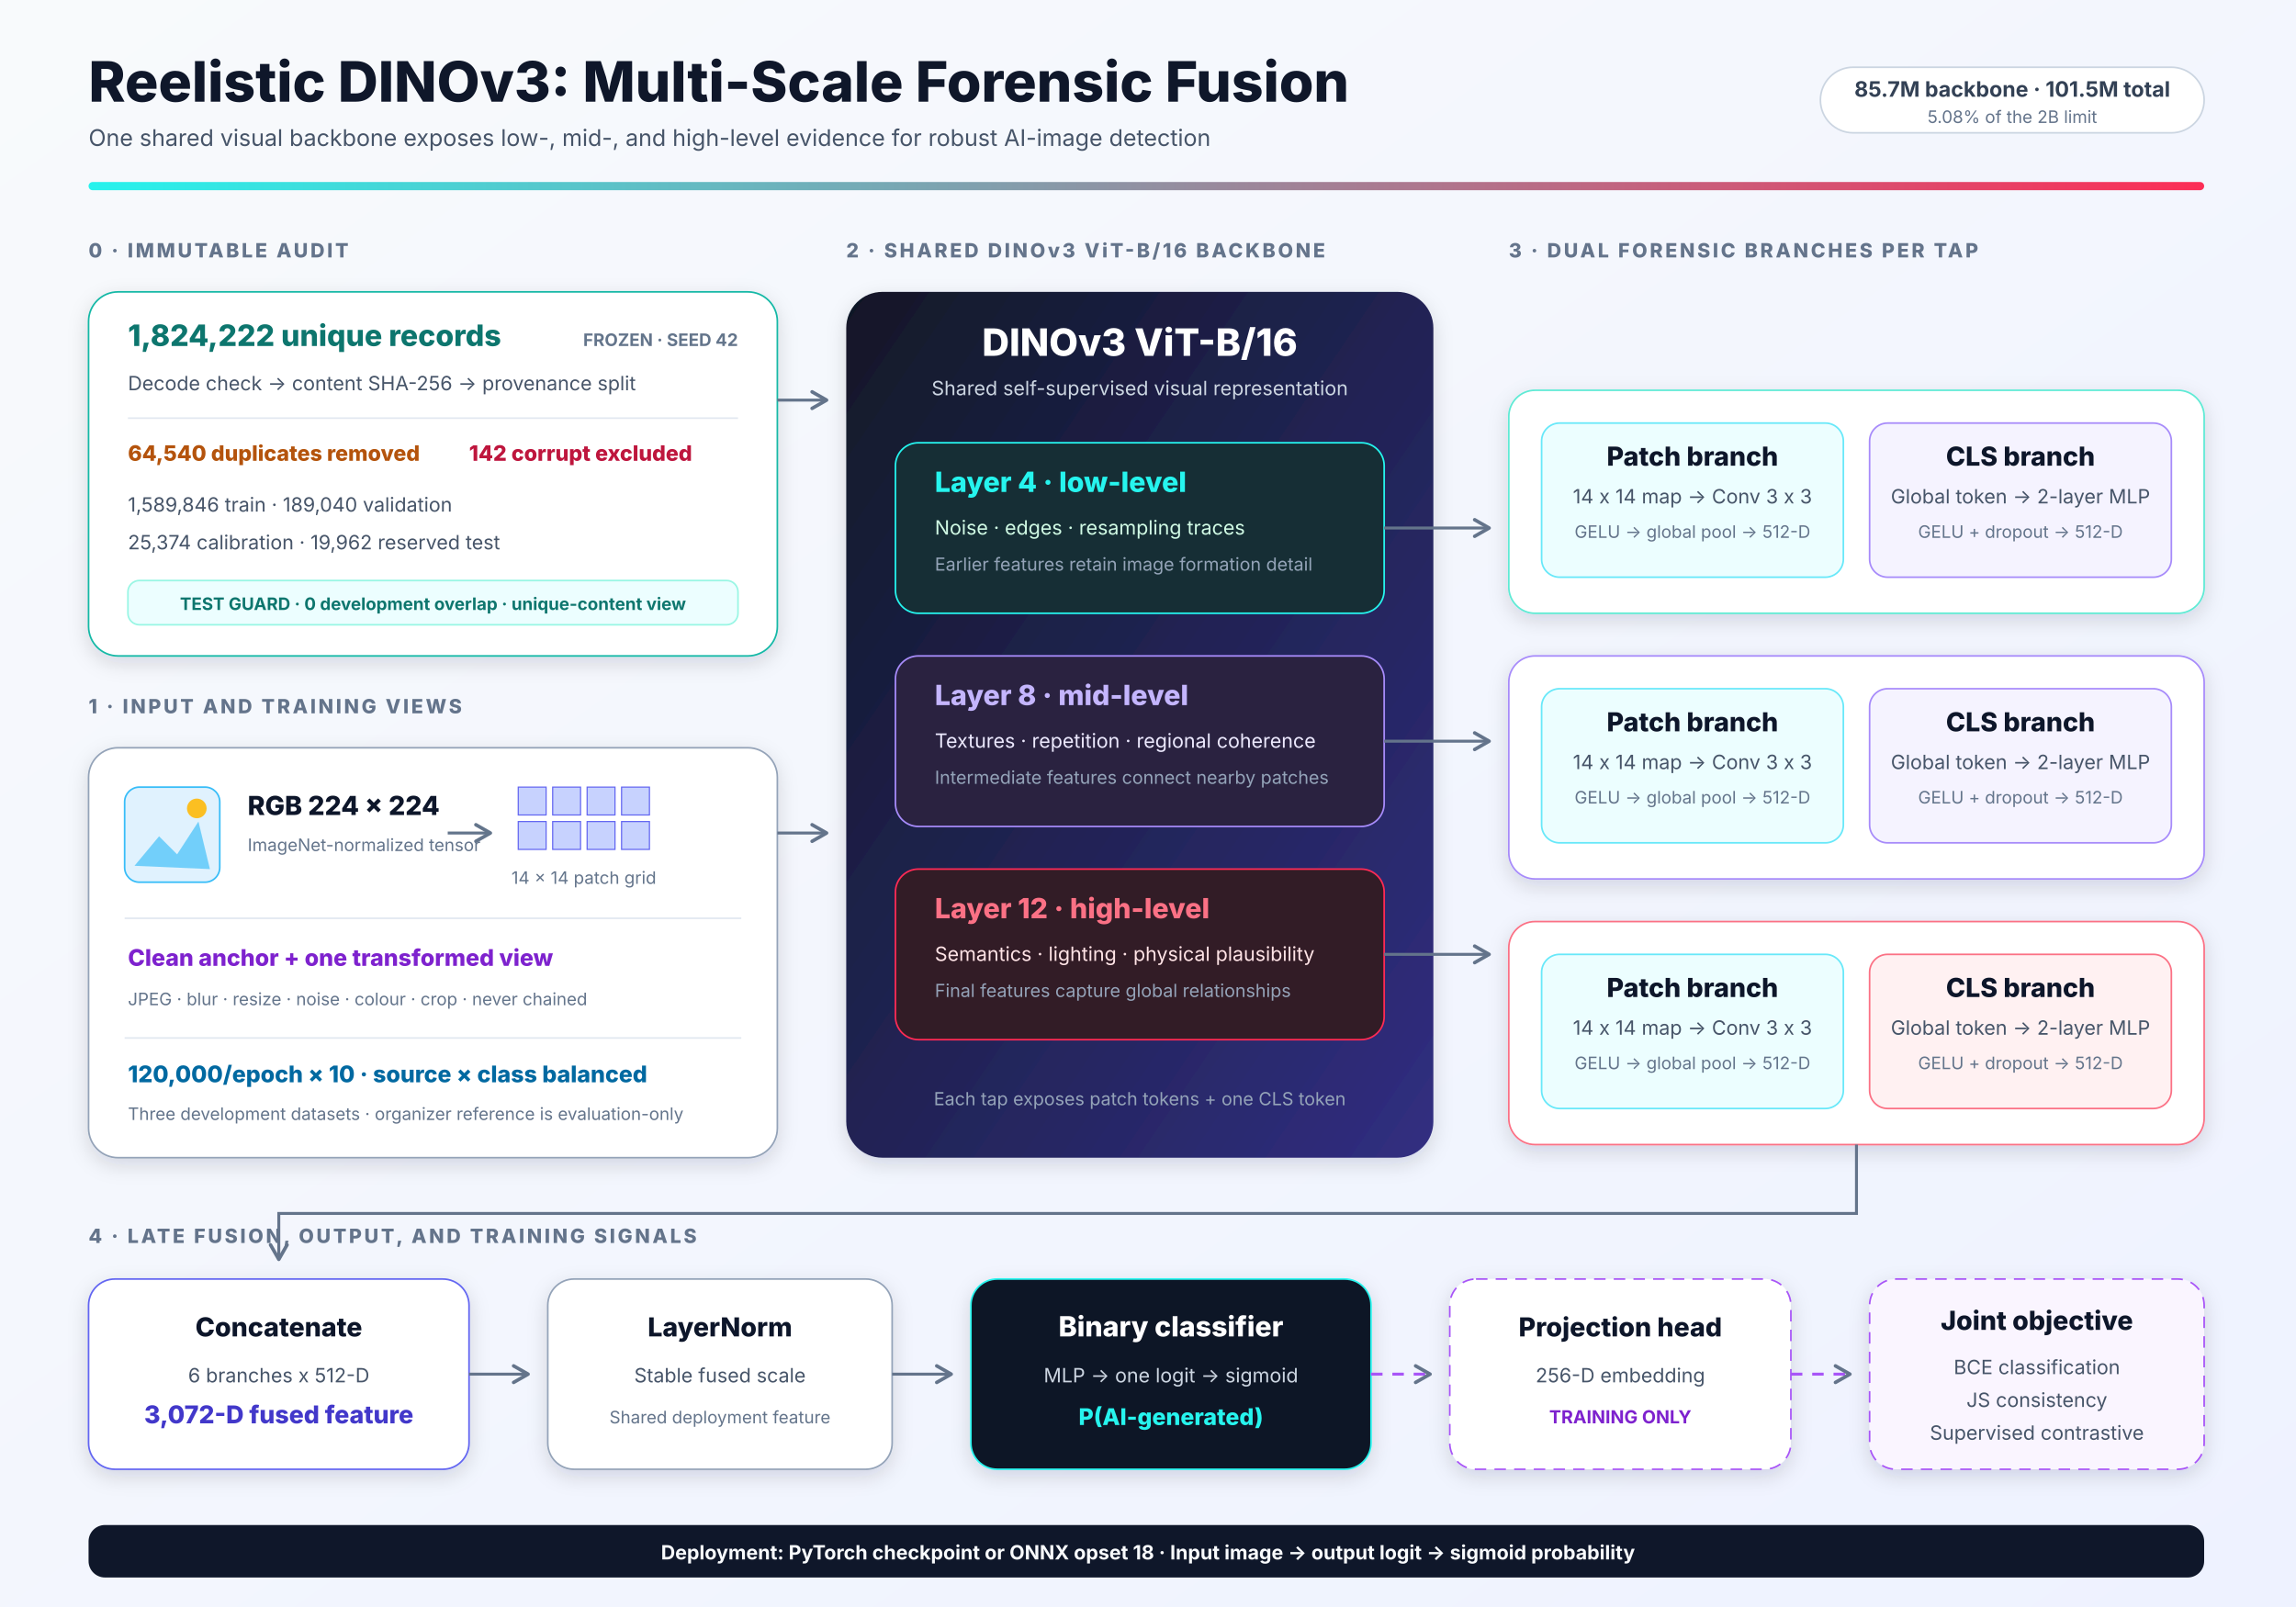
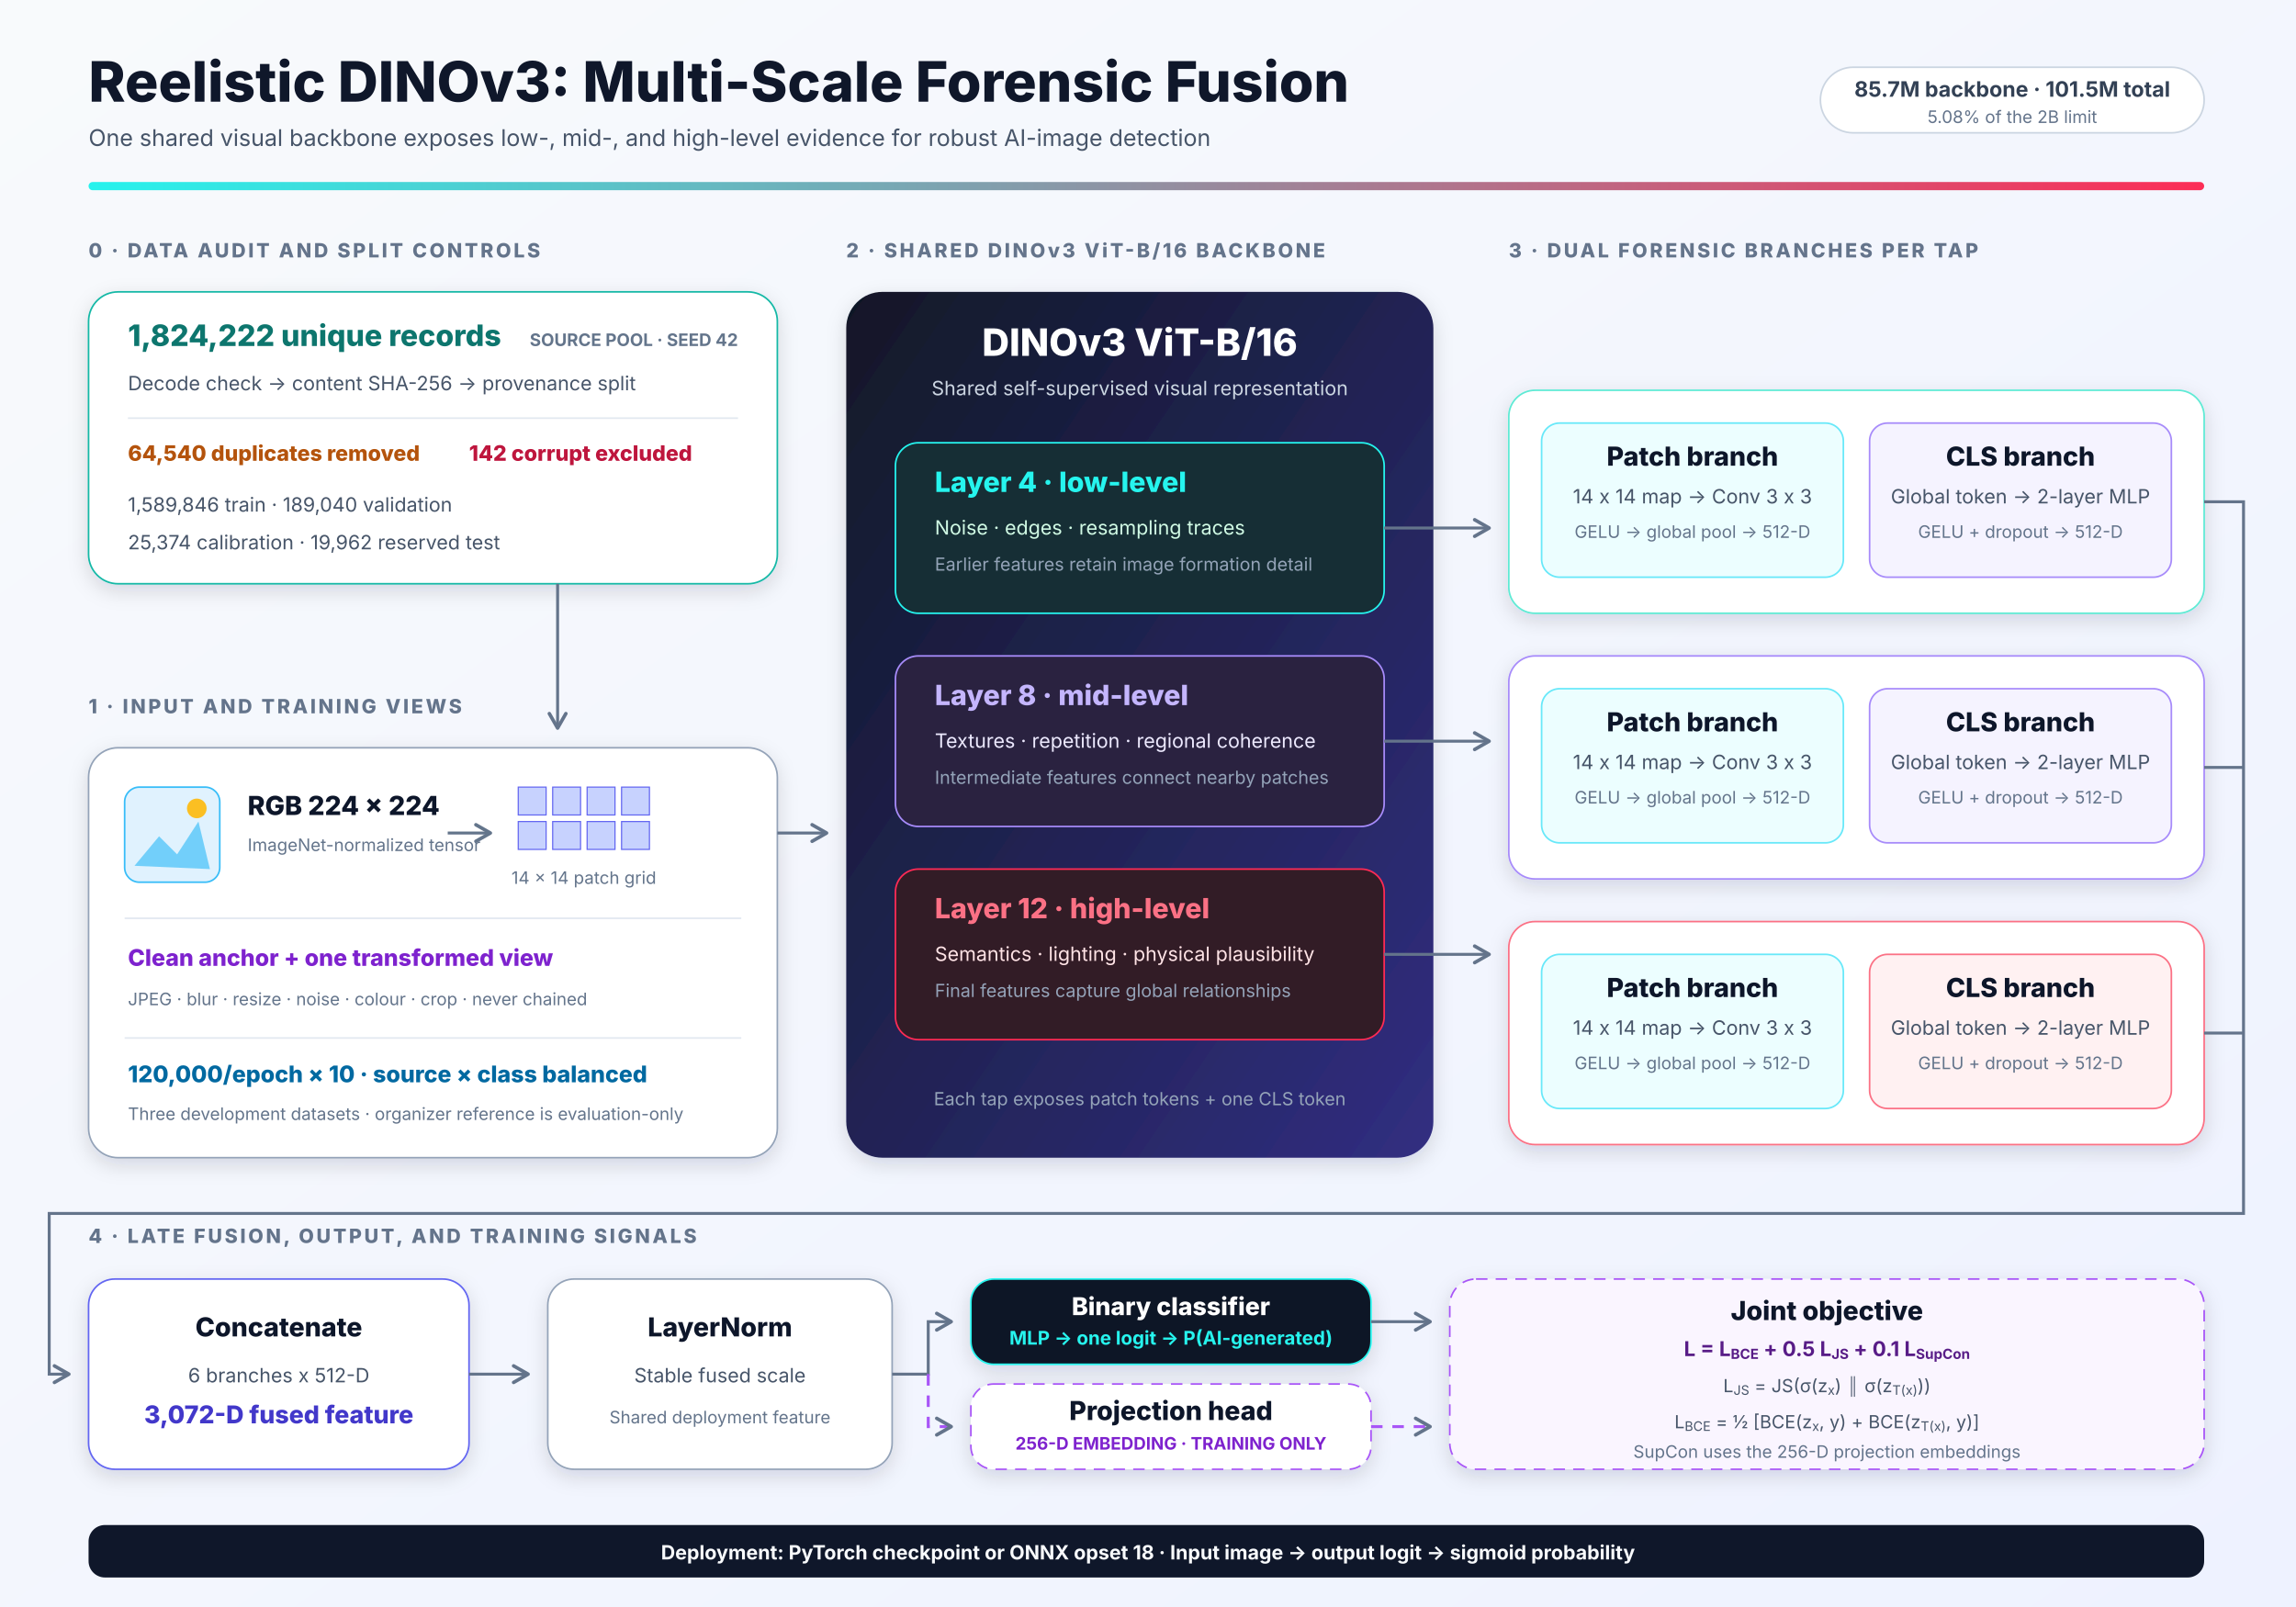
<svg xmlns="http://www.w3.org/2000/svg" width="1400" height="980" viewBox="0 0 1400 980" role="img" aria-labelledby="title desc">
  <defs>
    <linearGradient id="bg" x1="0" y1="0" x2="1" y2="1">
      <stop offset="0" stop-color="#f8fafc" />
      <stop offset="1" stop-color="#eef2ff" />
    </linearGradient>
    <linearGradient id="dino" x1="0" y1="0" x2="1" y2="1">
      <stop offset="0" stop-color="#111827" />
      <stop offset="1" stop-color="#312e81" />
    </linearGradient>
    <linearGradient id="accent" x1="0" y1="0" x2="1" y2="0">
      <stop offset="0" stop-color="#25f4ee" />
      <stop offset="1" stop-color="#fe2c55" />
    </linearGradient>
    <filter id="shadow" x="-20%" y="-20%" width="140%" height="150%">
      <feDropShadow dx="0" dy="4" stdDeviation="6" flood-color="#0f172a" flood-opacity="0.14" />
    </filter>
    <marker id="arrow" viewBox="0 0 10 10" refX="8" refY="5" markerWidth="7" markerHeight="7" orient="auto">
      <path d="M1 1 L8 5 L1 9" fill="none" stroke="#64748b" stroke-width="1.7" stroke-linecap="round" stroke-linejoin="round" />
    </marker>
    <style>
      text { font-family: Inter, Arial, Helvetica, sans-serif; }
      .title { fill: #0f172a; font-size: 34px; font-weight: 820; }
      .subtitle { fill: #475569; font-size: 14px; }
      .section { fill: #64748b; font-size: 12px; font-weight: 800; letter-spacing: 1.5px; }
      .boxTitle { fill: #0f172a; font-size: 16px; font-weight: 760; }
      .body { fill: #475569; font-size: 12px; }
      .small { fill: #64748b; font-size: 10.5px; }
      .arrow { fill: none; stroke: #64748b; stroke-width: 1.8; marker-end: url(#arrow); }
      .train { fill: none; stroke: #a855f7; stroke-width: 1.8; stroke-dasharray: 7 6; marker-end: url(#arrow); }
    </style>
  </defs>
  <rect width="1400" height="980" fill="url(#bg)" />
  <text x="54" y="62" class="title">Reelistic DINOv3: Multi-Scale Forensic Fusion</text>
  <text x="54" y="89" class="subtitle">One shared visual backbone exposes low-, mid-, and high-level evidence for robust AI-image detection</text>
  <rect x="1110" y="41" width="234" height="40" rx="20" fill="#ffffff" stroke="#cbd5e1" />
  <text x="1227" y="59" text-anchor="middle" fill="#334155" font-size="13" font-weight="750">85.7M backbone · 101.5M total</text>
  <text x="1227" y="75" text-anchor="middle" fill="#64748b" font-size="10.5">5.08% of the 2B limit</text>
  <rect x="54" y="111" width="1290" height="5" rx="2.5" fill="url(#accent)" />
-   <text x="54" y="157" class="section">0 · IMMUTABLE AUDIT</text>
+   <text x="54" y="157" class="section">0 · DATA AUDIT AND SPLIT CONTROLS</text>
  <g filter="url(#shadow)">
-     <rect x="54" y="178" width="420" height="222" rx="18" fill="#ffffff" stroke="#14b8a6" />
+     <rect x="54" y="178" width="420" height="178" rx="18" fill="#ffffff" stroke="#14b8a6" />
    <text x="78" y="211" fill="#0f766e" font-size="18" font-weight="820">1,824,222 unique records</text>
-     <text x="450" y="211" text-anchor="end" fill="#64748b" font-size="10.5" font-weight="700">FROZEN · SEED 42</text>
+     <text x="450" y="211" text-anchor="end" fill="#64748b" font-size="10.5" font-weight="700">SOURCE POOL · SEED 42</text>
    <text x="78" y="238" class="body">Decode check → content SHA-256 → provenance split</text>
    <path d="M78 255 H450" stroke="#e2e8f0" />
    <text x="78" y="281" fill="#b45309" font-size="13" font-weight="800">64,540 duplicates removed</text>
    <text x="286" y="281" fill="#be123c" font-size="13" font-weight="800">142 corrupt excluded</text>
    <text x="78" y="312" class="body">1,589,846 train · 189,040 validation</text>
    <text x="78" y="335" class="body">25,374 calibration · 19,962 reserved test</text>
-     <rect x="78" y="354" width="372" height="27" rx="7" fill="#ecfeff" stroke="#99f6e4" />
-     <text x="264" y="372" text-anchor="middle" fill="#0f766e" font-size="10.5" font-weight="750">TEST GUARD · 0 development overlap · unique-content view</text>
  </g>
+   <path d="M340 356 V444" class="arrow" />
  <text x="54" y="435" class="section">1 · INPUT AND TRAINING VIEWS</text>
  <g filter="url(#shadow)">
    <rect x="54" y="456" width="420" height="250" rx="18" fill="#ffffff" stroke="#94a3b8" />
    <rect x="76" y="480" width="58" height="58" rx="9" fill="#e0f2fe" stroke="#38bdf8" />
    <path d="M82 528 L97 510 L108 521 L121 501 L128 530 Z" fill="#38bdf8" opacity="0.65" />
    <circle cx="120" cy="493" r="6" fill="#fbbf24" />
    <text x="151" y="497" class="boxTitle">RGB 224 × 224</text>
    <text x="151" y="519" class="small">ImageNet-normalized tensor</text>
    <path d="M273 508 H299" class="arrow" />
    <g fill="#c7d2fe" stroke="#6366f1" stroke-width="0.7">
      <rect x="316" y="480" width="17" height="17" />
      <rect x="337" y="480" width="17" height="17" />
      <rect x="358" y="480" width="17" height="17" />
      <rect x="379" y="480" width="17" height="17" />
      <rect x="316" y="501" width="17" height="17" />
      <rect x="337" y="501" width="17" height="17" />
      <rect x="358" y="501" width="17" height="17" />
      <rect x="379" y="501" width="17" height="17" />
    </g>
    <text x="356" y="539" text-anchor="middle" class="small">14 × 14 patch grid</text>
    <path d="M76 560 H452" stroke="#e2e8f0" />
    <text x="78" y="589" fill="#7e22ce" font-size="14" font-weight="800">Clean anchor + one transformed view</text>
    <text x="78" y="613" class="small">JPEG · blur · resize · noise · colour · crop · never chained</text>
    <path d="M76 633 H452" stroke="#e2e8f0" />
    <text x="78" y="660" fill="#0369a1" font-size="14" font-weight="800">120,000/epoch × 10 · source × class balanced</text>
    <text x="78" y="683" class="small">Three development datasets · organizer reference is evaluation-only</text>
  </g>
  <path d="M474 508 H504" class="arrow" />
  <text x="516" y="157" class="section">2 · SHARED DINOv3 ViT-B/16 BACKBONE</text>
  <g filter="url(#shadow)">
    <rect x="516" y="178" width="358" height="528" rx="22" fill="url(#dino)" />
    <text x="695" y="217" text-anchor="middle" fill="#ffffff" font-size="23" font-weight="820">DINOv3 ViT-B/16</text>
    <text x="695" y="241" text-anchor="middle" fill="#cbd5e1" font-size="12">Shared self-supervised visual representation</text>
    <rect x="546" y="270" width="298" height="104" rx="14" fill="#152f34" stroke="#25f4ee" />
    <text x="570" y="300" fill="#25f4ee" font-size="17" font-weight="800">Layer 4 · low-level</text>
    <text x="570" y="326" fill="#d1fae5" font-size="12">Noise · edges · resampling traces</text>
    <text x="570" y="348" fill="#94a3b8" font-size="11">Earlier features retain image formation detail</text>
    <rect x="546" y="400" width="298" height="104" rx="14" fill="#292341" stroke="#a78bfa" />
    <text x="570" y="430" fill="#c4b5fd" font-size="17" font-weight="800">Layer 8 · mid-level</text>
    <text x="570" y="456" fill="#ede9fe" font-size="12">Textures · repetition · regional coherence</text>
    <text x="570" y="478" fill="#94a3b8" font-size="11">Intermediate features connect nearby patches</text>
    <rect x="546" y="530" width="298" height="104" rx="14" fill="#321a25" stroke="#fe2c55" />
    <text x="570" y="560" fill="#fb7185" font-size="17" font-weight="800">Layer 12 · high-level</text>
    <text x="570" y="586" fill="#ffe4e6" font-size="12">Semantics · lighting · physical plausibility</text>
    <text x="570" y="608" fill="#94a3b8" font-size="11">Final features capture global relationships</text>
    <text x="695" y="674" text-anchor="middle" fill="#94a3b8" font-size="11">Each tap exposes patch tokens + one CLS token</text>
  </g>
-   <path d="M474 244 H504" class="arrow" />
  <text x="920" y="157" class="section">3 · DUAL FORENSIC BRANCHES PER TAP</text>
  <g filter="url(#shadow)">
    <rect x="920" y="238" width="424" height="136" rx="16" fill="#ffffff" stroke="#5eead4" />
    <rect x="940" y="258" width="184" height="94" rx="11" fill="#ecfeff" stroke="#67e8f9" />
    <text x="1032" y="284" text-anchor="middle" class="boxTitle">Patch branch</text>
    <text x="1032" y="307" text-anchor="middle" class="body">14 x 14 map → Conv 3 x 3</text>
    <text x="1032" y="328" text-anchor="middle" class="small">GELU → global pool → 512-D</text>
    <rect x="1140" y="258" width="184" height="94" rx="11" fill="#f5f3ff" stroke="#a78bfa" />
    <text x="1232" y="284" text-anchor="middle" class="boxTitle">CLS branch</text>
    <text x="1232" y="307" text-anchor="middle" class="body">Global token → 2-layer MLP</text>
    <text x="1232" y="328" text-anchor="middle" class="small">GELU + dropout → 512-D</text>
    <rect x="920" y="400" width="424" height="136" rx="16" fill="#ffffff" stroke="#a78bfa" />
    <rect x="940" y="420" width="184" height="94" rx="11" fill="#ecfeff" stroke="#67e8f9" />
    <text x="1032" y="446" text-anchor="middle" class="boxTitle">Patch branch</text>
    <text x="1032" y="469" text-anchor="middle" class="body">14 x 14 map → Conv 3 x 3</text>
    <text x="1032" y="490" text-anchor="middle" class="small">GELU → global pool → 512-D</text>
    <rect x="1140" y="420" width="184" height="94" rx="11" fill="#f5f3ff" stroke="#a78bfa" />
    <text x="1232" y="446" text-anchor="middle" class="boxTitle">CLS branch</text>
    <text x="1232" y="469" text-anchor="middle" class="body">Global token → 2-layer MLP</text>
    <text x="1232" y="490" text-anchor="middle" class="small">GELU + dropout → 512-D</text>
    <rect x="920" y="562" width="424" height="136" rx="16" fill="#ffffff" stroke="#fb7185" />
    <rect x="940" y="582" width="184" height="94" rx="11" fill="#ecfeff" stroke="#67e8f9" />
    <text x="1032" y="608" text-anchor="middle" class="boxTitle">Patch branch</text>
    <text x="1032" y="631" text-anchor="middle" class="body">14 x 14 map → Conv 3 x 3</text>
    <text x="1032" y="652" text-anchor="middle" class="small">GELU → global pool → 512-D</text>
    <rect x="1140" y="582" width="184" height="94" rx="11" fill="#fff1f2" stroke="#fb7185" />
    <text x="1232" y="608" text-anchor="middle" class="boxTitle">CLS branch</text>
    <text x="1232" y="631" text-anchor="middle" class="body">Global token → 2-layer MLP</text>
    <text x="1232" y="652" text-anchor="middle" class="small">GELU + dropout → 512-D</text>
  </g>
  <path d="M844 322 H908" class="arrow" />
  <path d="M844 452 H908" class="arrow" />
  <path d="M844 582 H908" class="arrow" />
  <text x="54" y="758" class="section">4 · LATE FUSION, OUTPUT, AND TRAINING SIGNALS</text>
  <g filter="url(#shadow)">
    <rect x="54" y="780" width="232" height="116" rx="16" fill="#ffffff" stroke="#6366f1" />
    <text x="170" y="815" text-anchor="middle" class="boxTitle">Concatenate</text>
    <text x="170" y="843" text-anchor="middle" class="body">6 branches x 512-D</text>
    <text x="170" y="868" text-anchor="middle" fill="#4338ca" font-size="15" font-weight="800">3,072-D fused feature</text>
    <rect x="334" y="780" width="210" height="116" rx="16" fill="#ffffff" stroke="#94a3b8" />
    <text x="439" y="815" text-anchor="middle" class="boxTitle">LayerNorm</text>
    <text x="439" y="843" text-anchor="middle" class="body">Stable fused scale</text>
    <text x="439" y="868" text-anchor="middle" class="small">Shared deployment feature</text>
-     <rect x="592" y="780" width="244" height="116" rx="16" fill="#111827" stroke="#25f4ee" />
-     <text x="714" y="815" text-anchor="middle" fill="#ffffff" font-size="17" font-weight="800">Binary classifier</text>
-     <text x="714" y="843" text-anchor="middle" fill="#cbd5e1" font-size="12">MLP → one logit → sigmoid</text>
-     <text x="714" y="869" text-anchor="middle" fill="#25f4ee" font-size="14" font-weight="800">P(AI-generated)</text>
-     <rect x="884" y="780" width="208" height="116" rx="16" fill="#ffffff" stroke="#a855f7" stroke-dasharray="7 5" />
-     <text x="988" y="815" text-anchor="middle" class="boxTitle">Projection head</text>
-     <text x="988" y="843" text-anchor="middle" class="body">256-D embedding</text>
-     <text x="988" y="868" text-anchor="middle" fill="#7e22ce" font-size="11" font-weight="700">TRAINING ONLY</text>
-     <rect x="1140" y="780" width="204" height="116" rx="16" fill="#faf5ff" stroke="#a855f7" stroke-dasharray="7 5" />
-     <text x="1242" y="811" text-anchor="middle" class="boxTitle">Joint objective</text>
-     <text x="1242" y="838" text-anchor="middle" class="body">BCE classification</text>
-     <text x="1242" y="858" text-anchor="middle" class="body">JS consistency</text>
-     <text x="1242" y="878" text-anchor="middle" class="body">Supervised contrastive</text>
+     <rect x="592" y="780" width="244" height="52" rx="14" fill="#111827" stroke="#25f4ee" />
+     <text x="714" y="802" text-anchor="middle" fill="#ffffff" font-size="15" font-weight="800">Binary classifier</text>
+     <text x="714" y="820" text-anchor="middle" fill="#25f4ee" font-size="11.5" font-weight="700">MLP → one logit → P(AI-generated)</text>
+     <rect x="592" y="844" width="244" height="52" rx="14" fill="#ffffff" stroke="#a855f7" stroke-dasharray="7 5" />
+     <text x="714" y="866" text-anchor="middle" class="boxTitle">Projection head</text>
+     <text x="714" y="884" text-anchor="middle" fill="#7e22ce" font-size="10.5" font-weight="700">256-D EMBEDDING · TRAINING ONLY</text>
+     <rect x="884" y="780" width="460" height="116" rx="16" fill="#faf5ff" stroke="#a855f7" stroke-dasharray="7 5" />
+     <text x="1114" y="805" text-anchor="middle" class="boxTitle">Joint objective</text>
+     <text x="1114" y="827" text-anchor="middle" fill="#581c87" font-size="12.5" font-weight="750">L = L<tspan baseline-shift="sub" font-size="8.5">BCE</tspan> + 0.5 L<tspan baseline-shift="sub" font-size="8.5">JS</tspan> + 0.1 L<tspan baseline-shift="sub" font-size="8.5">SupCon</tspan>
+     </text>
+     <text x="1114" y="849" text-anchor="middle" fill="#475569" font-size="11">L<tspan baseline-shift="sub" font-size="8">JS</tspan> = JS(σ(z<tspan baseline-shift="sub" font-size="8">x</tspan>) ∥ σ(z<tspan baseline-shift="sub" font-size="8">T(x)</tspan>))</text>
+     <text x="1114" y="871" text-anchor="middle" fill="#475569" font-size="11">L<tspan baseline-shift="sub" font-size="8">BCE</tspan> = ½ [BCE(z<tspan baseline-shift="sub" font-size="8">x</tspan>, y) + BCE(z<tspan baseline-shift="sub" font-size="8">T(x)</tspan>, y)]</text>
+     <text x="1114" y="889" text-anchor="middle" class="small">SupCon uses the 256-D projection embeddings</text>
  </g>
-   <path d="M1132 698 V740 H170 V768" class="arrow" />
+   <path d="M1344 306 H1368 V740 H30 V838 H42" class="arrow" />
+   <path d="M1344 468 H1368" fill="none" stroke="#64748b" stroke-width="1.8" />
+   <path d="M1344 630 H1368" fill="none" stroke="#64748b" stroke-width="1.8" />
  <path d="M286 838 H322" class="arrow" />
-   <path d="M544 838 H580" class="arrow" />
-   <path d="M836 838 H872" class="train" />
-   <path d="M1092 838 H1128" class="train" />
+   <path d="M544 838 H566 V806 H580" class="arrow" />
+   <path d="M566 838 V870 H580" class="train" />
+   <path d="M836 806 H872" class="arrow" />
+   <path d="M836 870 H872" class="train" />
  <rect x="54" y="930" width="1290" height="32" rx="10" fill="#0f172a" />
  <text x="700" y="951" text-anchor="middle" fill="#f8fafc" font-size="12" font-weight="700">Deployment: PyTorch checkpoint or ONNX opset 18 · Input image → output logit → sigmoid probability</text>
</svg>
